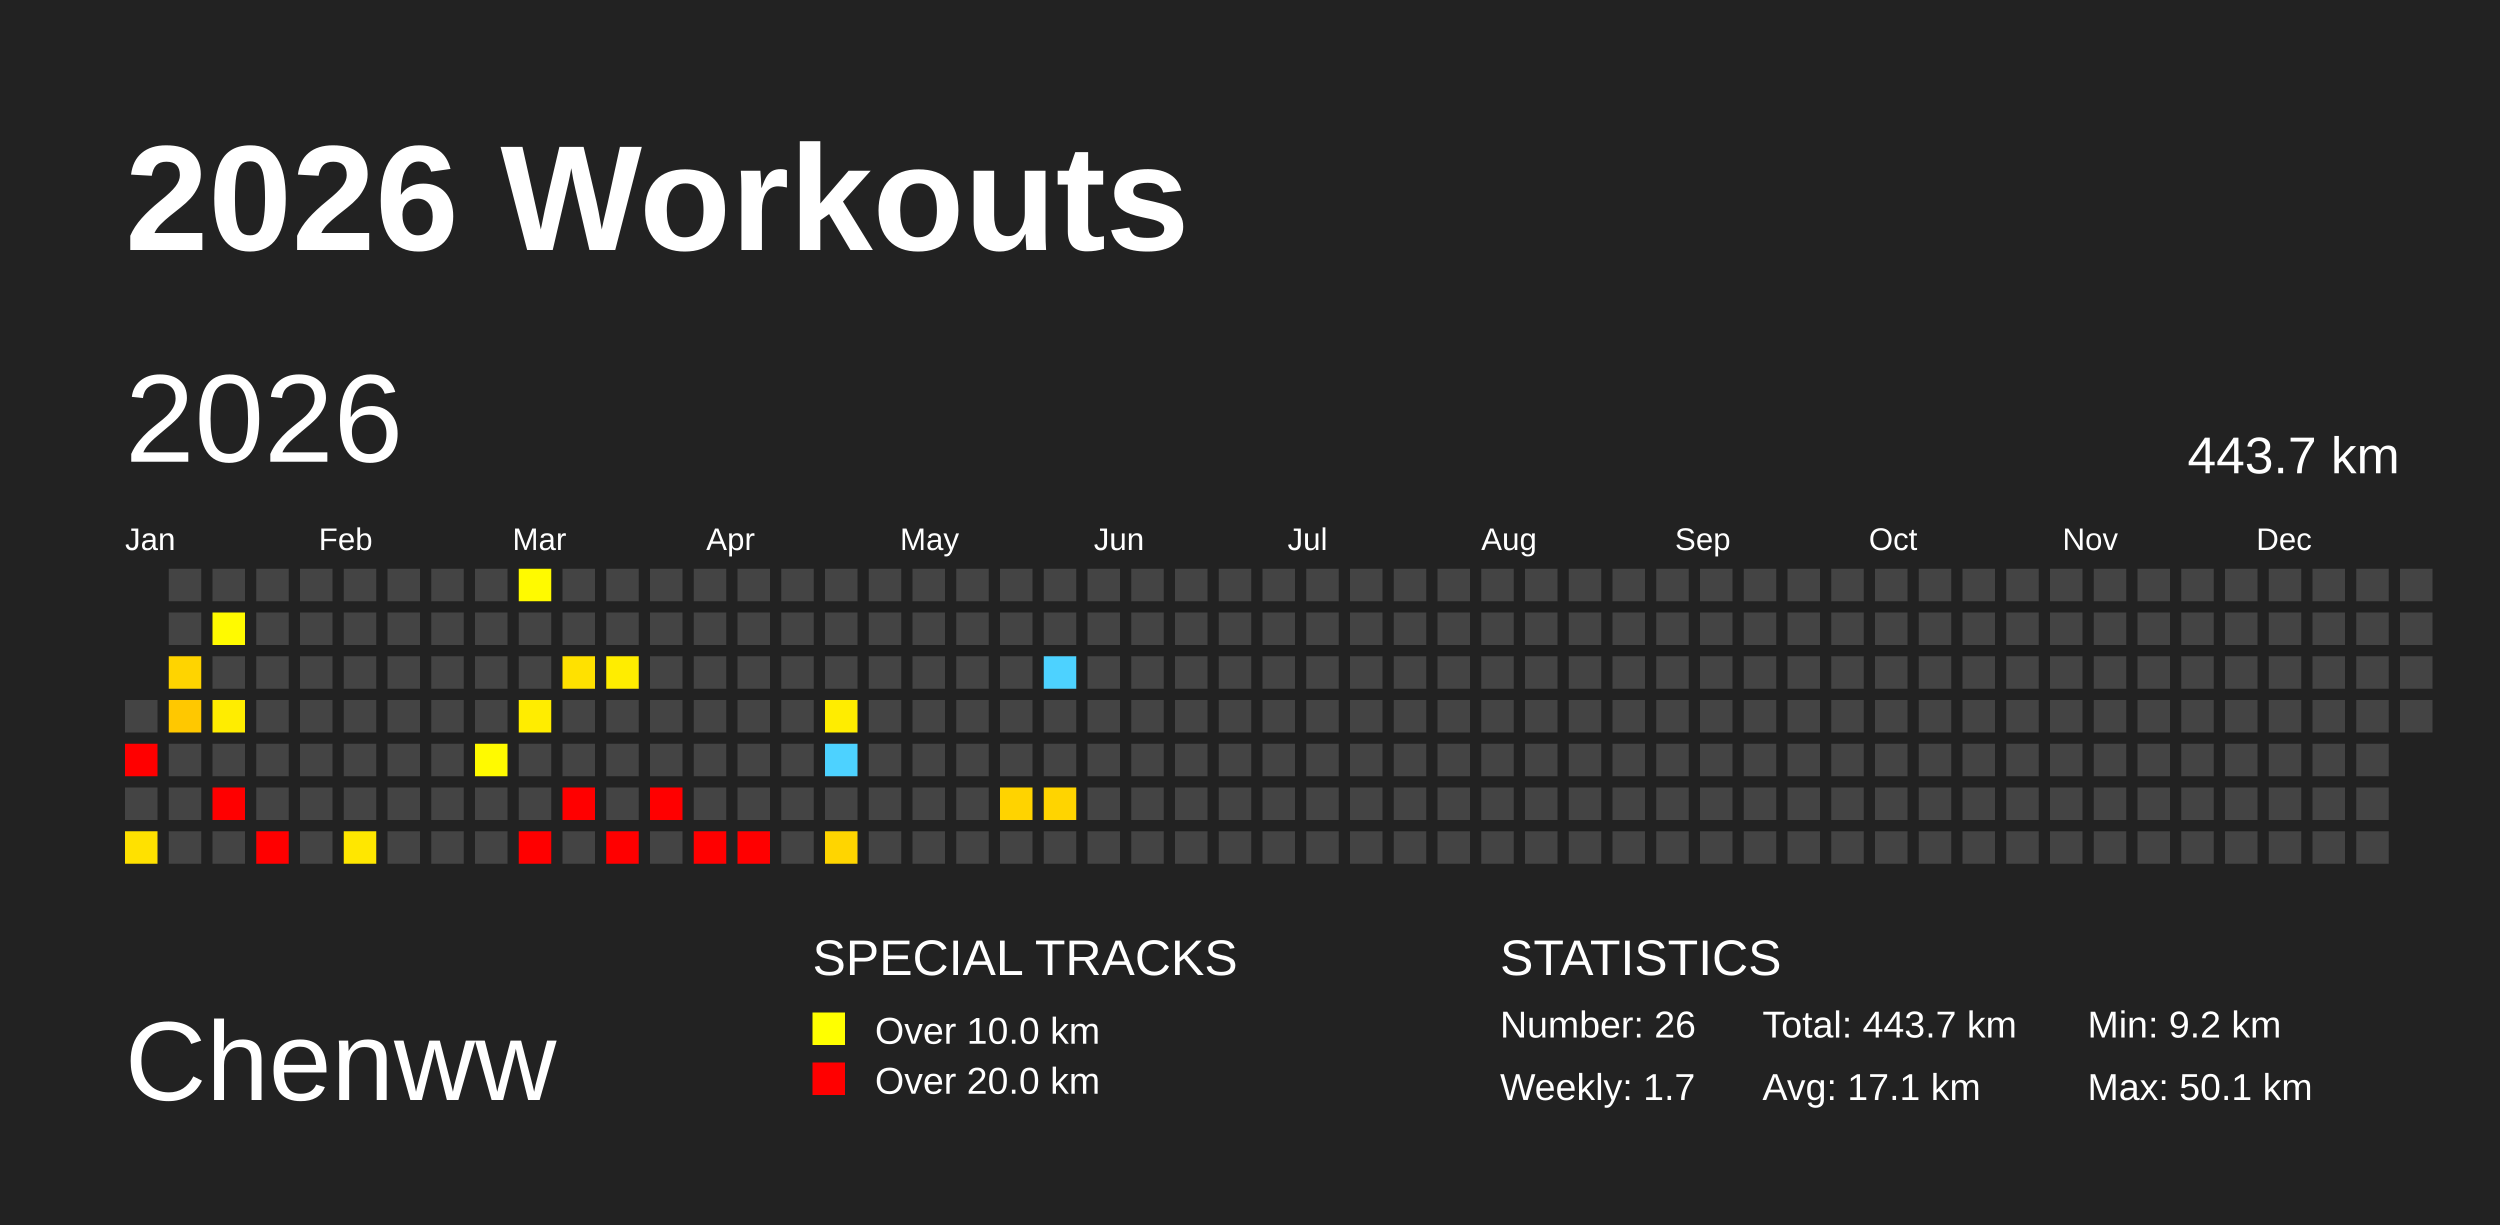
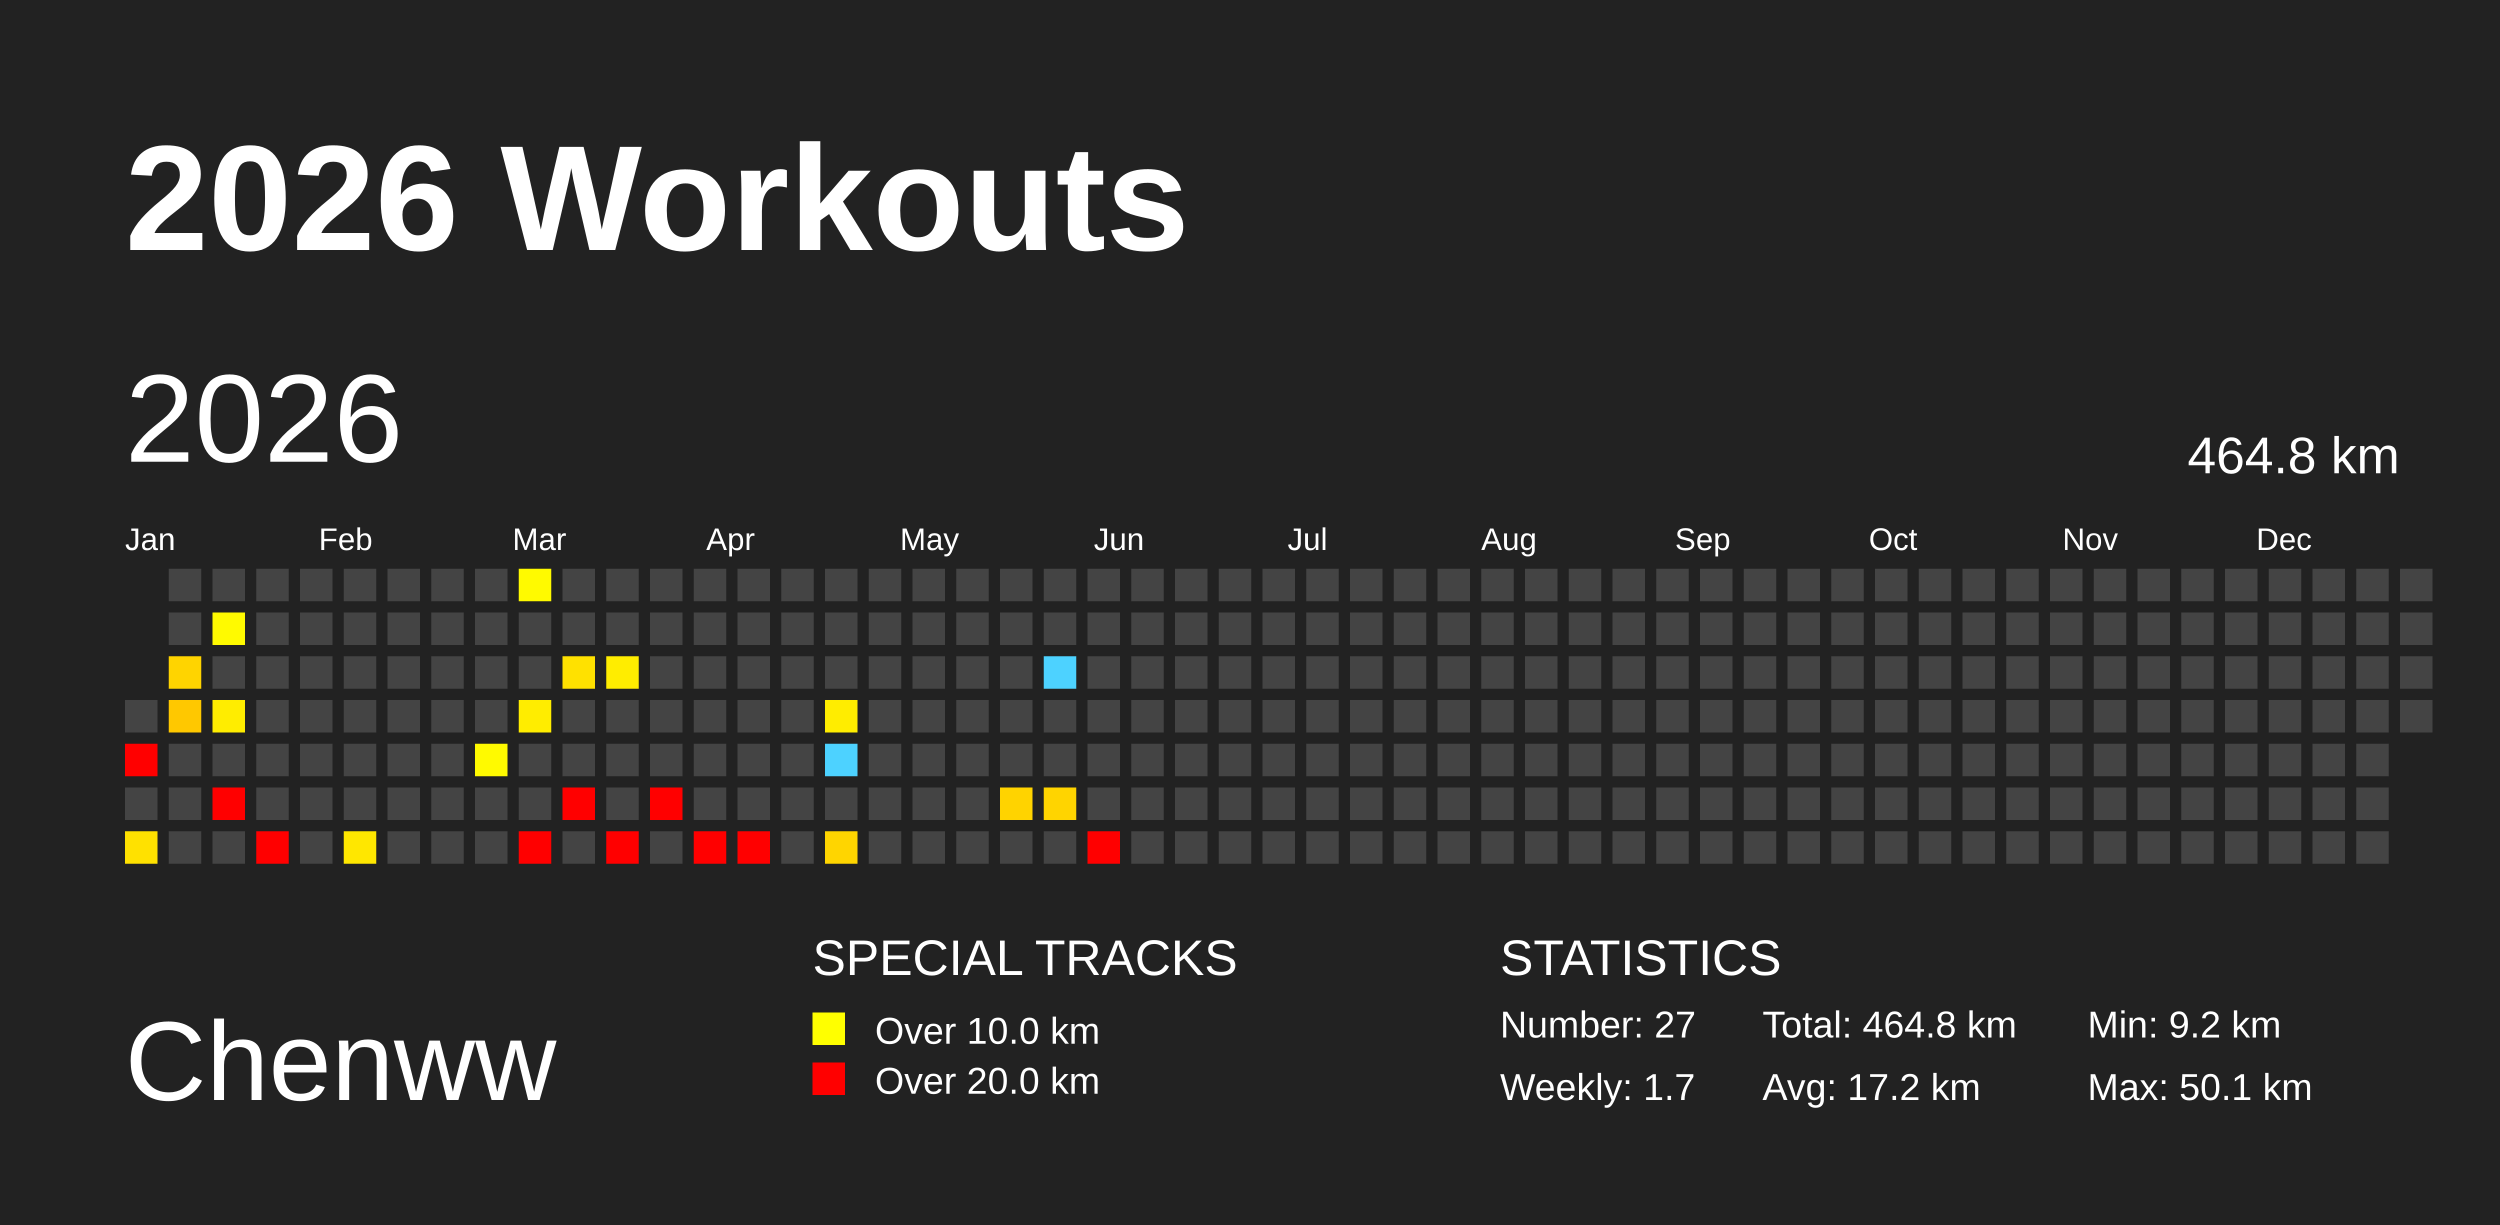
<svg xmlns="http://www.w3.org/2000/svg" baseProfile="full" height="98mm" version="1.1" viewBox="0,0,200,98" width="200mm">
  <defs />
  <rect fill="#222222" height="98" width="200" x="0" y="0" />
  <text fill="#FFFFFF" style="font-size:12px; font-family:Arial; font-weight:bold;" x="10" y="20">2026 Workouts</text>
  <text fill="#FFFFFF" style="font-size:9px; font-family:Arial" x="10" y="88">Chenww</text>
  <text fill="#FFFFFF" style="font-size:4px; font-family:Arial" x="65" y="78">SPECIAL TRACKS</text>
  <rect fill="yellow" height="2.6" width="2.6" x="65" y="81" />
  <text fill="#FFFFFF" style="font-size:3px; font-family:Arial" x="70" y="83.5">Over 10.0 km</text>
  <rect fill="red" height="2.6" width="2.6" x="65" y="85" />
  <text fill="#FFFFFF" style="font-size:3px; font-family:Arial" x="70" y="87.5">Over 20.0 km</text>
  <text fill="#FFFFFF" style="font-size:4px; font-family:Arial" x="120" y="78">STATISTICS</text>
-   <text fill="#FFFFFF" style="font-size:3px; font-family:Arial" x="120" y="83">Number: 26</text>
+   <text fill="#FFFFFF" style="font-size:3px; font-family:Arial" x="120" y="83">Number: 27</text>
  <text fill="#FFFFFF" style="font-size:3px; font-family:Arial" x="120" y="88">Weekly: 1.7</text>
-   <text fill="#FFFFFF" style="font-size:3px; font-family:Arial" x="141" y="83">Total: 443.7 km</text>
-   <text fill="#FFFFFF" style="font-size:3px; font-family:Arial" x="141" y="88">Avg: 17.1 km</text>
+   <text fill="#FFFFFF" style="font-size:3px; font-family:Arial" x="141" y="83">Total: 464.8 km</text>
+   <text fill="#FFFFFF" style="font-size:3px; font-family:Arial" x="141" y="88">Avg: 17.2 km</text>
  <text fill="#FFFFFF" style="font-size:3px; font-family:Arial" x="167" y="83">Min: 9.2 km</text>
  <text fill="#FFFFFF" style="font-size:3px; font-family:Arial" x="167" y="88">Max: 50.1 km</text>
  <text dominant-baseline="hanging" fill="#FFFFFF" style="font-size:10.0px; font-family:Arial;" x="10" y="30">2026</text>
-   <text dominant-baseline="hanging" fill="#FFFFFF" style="font-size:4.125px; font-family:Arial;" x="175" y="35">443.7 km</text>
+   <text dominant-baseline="hanging" fill="#FFFFFF" style="font-size:4.125px; font-family:Arial;" x="175" y="35">464.8 km</text>
  <text fill="#FFFFFF" style="font-size:2.5px; font-family:Arial" x="10.0" y="44">Jan</text>
  <text fill="#FFFFFF" style="font-size:2.5px; font-family:Arial" x="25.5" y="44">Feb</text>
  <text fill="#FFFFFF" style="font-size:2.5px; font-family:Arial" x="41.0" y="44">Mar</text>
  <text fill="#FFFFFF" style="font-size:2.5px; font-family:Arial" x="56.5" y="44">Apr</text>
  <text fill="#FFFFFF" style="font-size:2.5px; font-family:Arial" x="72.0" y="44">May</text>
  <text fill="#FFFFFF" style="font-size:2.5px; font-family:Arial" x="87.5" y="44">Jun</text>
  <text fill="#FFFFFF" style="font-size:2.5px; font-family:Arial" x="103.0" y="44">Jul</text>
  <text fill="#FFFFFF" style="font-size:2.5px; font-family:Arial" x="118.5" y="44">Aug</text>
  <text fill="#FFFFFF" style="font-size:2.5px; font-family:Arial" x="134.0" y="44">Sep</text>
  <text fill="#FFFFFF" style="font-size:2.5px; font-family:Arial" x="149.5" y="44">Oct</text>
  <text fill="#FFFFFF" style="font-size:2.5px; font-family:Arial" x="165.0" y="44">Nov</text>
  <text fill="#FFFFFF" style="font-size:2.5px; font-family:Arial" x="180.5" y="44">Dec</text>
  <rect fill="#444444" height="2.6" width="2.6" x="10.0" y="56.0" />
  <rect fill="red" height="2.6" width="2.6" x="10.0" y="59.5" />
  <rect fill="#444444" height="2.6" width="2.6" x="10.0" y="63.0" />
  <rect fill="#ffe100" height="2.6" width="2.6" x="10.0" y="66.5" />
  <rect fill="#444444" height="2.6" width="2.6" x="13.5" y="45.5" />
  <rect fill="#444444" height="2.6" width="2.6" x="13.5" y="49.0" />
  <rect fill="#ffd400" height="2.6" width="2.6" x="13.5" y="52.5" />
  <rect fill="#ffc800" height="2.6" width="2.6" x="13.5" y="56.0" />
  <rect fill="#444444" height="2.6" width="2.6" x="13.5" y="59.5" />
  <rect fill="#444444" height="2.6" width="2.6" x="13.5" y="63.0" />
  <rect fill="#444444" height="2.6" width="2.6" x="13.5" y="66.5" />
  <rect fill="#444444" height="2.6" width="2.6" x="17.0" y="45.5" />
  <rect fill="#fffa00" height="2.6" width="2.6" x="17.0" y="49.0" />
  <rect fill="#444444" height="2.6" width="2.6" x="17.0" y="52.5" />
  <rect fill="#ffed00" height="2.6" width="2.6" x="17.0" y="56.0" />
  <rect fill="#444444" height="2.6" width="2.6" x="17.0" y="59.5" />
  <rect fill="red" height="2.6" width="2.6" x="17.0" y="63.0" />
  <rect fill="#444444" height="2.6" width="2.6" x="17.0" y="66.5" />
  <rect fill="#444444" height="2.6" width="2.6" x="20.5" y="45.5" />
  <rect fill="#444444" height="2.6" width="2.6" x="20.5" y="49.0" />
  <rect fill="#444444" height="2.6" width="2.6" x="20.5" y="52.5" />
  <rect fill="#444444" height="2.6" width="2.6" x="20.5" y="56.0" />
  <rect fill="#444444" height="2.6" width="2.6" x="20.5" y="59.5" />
  <rect fill="#444444" height="2.6" width="2.6" x="20.5" y="63.0" />
  <rect fill="red" height="2.6" width="2.6" x="20.5" y="66.5" />
  <rect fill="#444444" height="2.6" width="2.6" x="24.0" y="45.5" />
  <rect fill="#444444" height="2.6" width="2.6" x="24.0" y="49.0" />
  <rect fill="#444444" height="2.6" width="2.6" x="24.0" y="52.5" />
  <rect fill="#444444" height="2.6" width="2.6" x="24.0" y="56.0" />
  <rect fill="#444444" height="2.6" width="2.6" x="24.0" y="59.5" />
  <rect fill="#444444" height="2.6" width="2.6" x="24.0" y="63.0" />
  <rect fill="#444444" height="2.6" width="2.6" x="24.0" y="66.5" />
  <rect fill="#444444" height="2.6" width="2.6" x="27.5" y="45.5" />
  <rect fill="#444444" height="2.6" width="2.6" x="27.5" y="49.0" />
  <rect fill="#444444" height="2.6" width="2.6" x="27.5" y="52.5" />
  <rect fill="#444444" height="2.6" width="2.6" x="27.5" y="56.0" />
  <rect fill="#444444" height="2.6" width="2.6" x="27.5" y="59.5" />
  <rect fill="#444444" height="2.6" width="2.6" x="27.5" y="63.0" />
  <rect fill="#ffe700" height="2.6" width="2.6" x="27.5" y="66.5" />
  <rect fill="#444444" height="2.6" width="2.6" x="31.0" y="45.5" />
  <rect fill="#444444" height="2.6" width="2.6" x="31.0" y="49.0" />
  <rect fill="#444444" height="2.6" width="2.6" x="31.0" y="52.5" />
  <rect fill="#444444" height="2.6" width="2.6" x="31.0" y="56.0" />
  <rect fill="#444444" height="2.6" width="2.6" x="31.0" y="59.5" />
  <rect fill="#444444" height="2.6" width="2.6" x="31.0" y="63.0" />
  <rect fill="#444444" height="2.6" width="2.6" x="31.0" y="66.5" />
  <rect fill="#444444" height="2.6" width="2.6" x="34.5" y="45.5" />
  <rect fill="#444444" height="2.6" width="2.6" x="34.5" y="49.0" />
  <rect fill="#444444" height="2.6" width="2.6" x="34.5" y="52.5" />
  <rect fill="#444444" height="2.6" width="2.6" x="34.5" y="56.0" />
  <rect fill="#444444" height="2.6" width="2.6" x="34.5" y="59.5" />
  <rect fill="#444444" height="2.6" width="2.6" x="34.5" y="63.0" />
  <rect fill="#444444" height="2.6" width="2.6" x="34.5" y="66.5" />
  <rect fill="#444444" height="2.6" width="2.6" x="38.0" y="45.5" />
  <rect fill="#444444" height="2.6" width="2.6" x="38.0" y="49.0" />
  <rect fill="#444444" height="2.6" width="2.6" x="38.0" y="52.5" />
  <rect fill="#444444" height="2.6" width="2.6" x="38.0" y="56.0" />
  <rect fill="#fffa00" height="2.6" width="2.6" x="38.0" y="59.5" />
  <rect fill="#444444" height="2.6" width="2.6" x="38.0" y="63.0" />
  <rect fill="#444444" height="2.6" width="2.6" x="38.0" y="66.5" />
  <rect fill="#fffa00" height="2.6" width="2.6" x="41.5" y="45.5" />
  <rect fill="#444444" height="2.6" width="2.6" x="41.5" y="49.0" />
  <rect fill="#444444" height="2.6" width="2.6" x="41.5" y="52.5" />
  <rect fill="#ffed00" height="2.6" width="2.6" x="41.5" y="56.0" />
  <rect fill="#444444" height="2.6" width="2.6" x="41.5" y="59.5" />
  <rect fill="#444444" height="2.6" width="2.6" x="41.5" y="63.0" />
  <rect fill="red" height="2.6" width="2.6" x="41.5" y="66.5" />
  <rect fill="#444444" height="2.6" width="2.6" x="45.0" y="45.5" />
  <rect fill="#444444" height="2.6" width="2.6" x="45.0" y="49.0" />
  <rect fill="#ffe100" height="2.6" width="2.6" x="45.0" y="52.5" />
  <rect fill="#444444" height="2.6" width="2.6" x="45.0" y="56.0" />
  <rect fill="#444444" height="2.6" width="2.6" x="45.0" y="59.5" />
  <rect fill="red" height="2.6" width="2.6" x="45.0" y="63.0" />
  <rect fill="#444444" height="2.6" width="2.6" x="45.0" y="66.5" />
  <rect fill="#444444" height="2.6" width="2.6" x="48.5" y="45.5" />
  <rect fill="#444444" height="2.6" width="2.6" x="48.5" y="49.0" />
  <rect fill="#ffed00" height="2.6" width="2.6" x="48.5" y="52.5" />
  <rect fill="#444444" height="2.6" width="2.6" x="48.5" y="56.0" />
  <rect fill="#444444" height="2.6" width="2.6" x="48.5" y="59.5" />
  <rect fill="#444444" height="2.6" width="2.6" x="48.5" y="63.0" />
  <rect fill="red" height="2.6" width="2.6" x="48.5" y="66.5" />
  <rect fill="#444444" height="2.6" width="2.6" x="52.0" y="45.5" />
  <rect fill="#444444" height="2.6" width="2.6" x="52.0" y="49.0" />
  <rect fill="#444444" height="2.6" width="2.6" x="52.0" y="52.5" />
  <rect fill="#444444" height="2.6" width="2.6" x="52.0" y="56.0" />
  <rect fill="#444444" height="2.6" width="2.6" x="52.0" y="59.5" />
  <rect fill="red" height="2.6" width="2.6" x="52.0" y="63.0" />
  <rect fill="#444444" height="2.6" width="2.6" x="52.0" y="66.5" />
  <rect fill="#444444" height="2.6" width="2.6" x="55.5" y="45.5" />
  <rect fill="#444444" height="2.6" width="2.6" x="55.5" y="49.0" />
  <rect fill="#444444" height="2.6" width="2.6" x="55.5" y="52.5" />
  <rect fill="#444444" height="2.6" width="2.6" x="55.5" y="56.0" />
  <rect fill="#444444" height="2.6" width="2.6" x="55.5" y="59.5" />
  <rect fill="#444444" height="2.6" width="2.6" x="55.5" y="63.0" />
  <rect fill="red" height="2.6" width="2.6" x="55.5" y="66.5" />
  <rect fill="#444444" height="2.6" width="2.6" x="59.0" y="45.5" />
  <rect fill="#444444" height="2.6" width="2.6" x="59.0" y="49.0" />
  <rect fill="#444444" height="2.6" width="2.6" x="59.0" y="52.5" />
  <rect fill="#444444" height="2.6" width="2.6" x="59.0" y="56.0" />
  <rect fill="#444444" height="2.6" width="2.6" x="59.0" y="59.5" />
  <rect fill="#444444" height="2.6" width="2.6" x="59.0" y="63.0" />
  <rect fill="red" height="2.6" width="2.6" x="59.0" y="66.5" />
  <rect fill="#444444" height="2.6" width="2.6" x="62.5" y="45.5" />
  <rect fill="#444444" height="2.6" width="2.6" x="62.5" y="49.0" />
  <rect fill="#444444" height="2.6" width="2.6" x="62.5" y="52.5" />
  <rect fill="#444444" height="2.6" width="2.6" x="62.5" y="56.0" />
  <rect fill="#444444" height="2.6" width="2.6" x="62.5" y="59.5" />
  <rect fill="#444444" height="2.6" width="2.6" x="62.5" y="63.0" />
  <rect fill="#444444" height="2.6" width="2.6" x="62.5" y="66.5" />
  <rect fill="#444444" height="2.6" width="2.6" x="66.0" y="45.5" />
  <rect fill="#444444" height="2.6" width="2.6" x="66.0" y="49.0" />
  <rect fill="#444444" height="2.6" width="2.6" x="66.0" y="52.5" />
  <rect fill="#ffed00" height="2.6" width="2.6" x="66.0" y="56.0" />
  <rect fill="#4dd2ff" height="2.6" width="2.6" x="66.0" y="59.5" />
  <rect fill="#444444" height="2.6" width="2.6" x="66.0" y="63.0" />
  <rect fill="#ffd500" height="2.6" width="2.6" x="66.0" y="66.5" />
  <rect fill="#444444" height="2.6" width="2.6" x="69.5" y="45.5" />
  <rect fill="#444444" height="2.6" width="2.6" x="69.5" y="49.0" />
  <rect fill="#444444" height="2.6" width="2.6" x="69.5" y="52.5" />
  <rect fill="#444444" height="2.6" width="2.6" x="69.5" y="56.0" />
  <rect fill="#444444" height="2.6" width="2.6" x="69.5" y="59.5" />
  <rect fill="#444444" height="2.6" width="2.6" x="69.5" y="63.0" />
  <rect fill="#444444" height="2.6" width="2.6" x="69.5" y="66.5" />
  <rect fill="#444444" height="2.6" width="2.6" x="73.0" y="45.5" />
  <rect fill="#444444" height="2.6" width="2.6" x="73.0" y="49.0" />
  <rect fill="#444444" height="2.6" width="2.6" x="73.0" y="52.5" />
  <rect fill="#444444" height="2.6" width="2.6" x="73.0" y="56.0" />
  <rect fill="#444444" height="2.6" width="2.6" x="73.0" y="59.5" />
  <rect fill="#444444" height="2.6" width="2.6" x="73.0" y="63.0" />
  <rect fill="#444444" height="2.6" width="2.6" x="73.0" y="66.5" />
  <rect fill="#444444" height="2.6" width="2.6" x="76.5" y="45.5" />
  <rect fill="#444444" height="2.6" width="2.6" x="76.5" y="49.0" />
  <rect fill="#444444" height="2.6" width="2.6" x="76.5" y="52.5" />
  <rect fill="#444444" height="2.6" width="2.6" x="76.5" y="56.0" />
  <rect fill="#444444" height="2.6" width="2.6" x="76.5" y="59.5" />
  <rect fill="#444444" height="2.6" width="2.6" x="76.5" y="63.0" />
  <rect fill="#444444" height="2.6" width="2.6" x="76.5" y="66.5" />
  <rect fill="#444444" height="2.6" width="2.6" x="80.0" y="45.5" />
  <rect fill="#444444" height="2.6" width="2.6" x="80.0" y="49.0" />
  <rect fill="#444444" height="2.6" width="2.6" x="80.0" y="52.5" />
  <rect fill="#444444" height="2.6" width="2.6" x="80.0" y="56.0" />
  <rect fill="#444444" height="2.6" width="2.6" x="80.0" y="59.5" />
  <rect fill="#ffd300" height="2.6" width="2.6" x="80.0" y="63.0" />
  <rect fill="#444444" height="2.6" width="2.6" x="80.0" y="66.5" />
  <rect fill="#444444" height="2.6" width="2.6" x="83.5" y="45.5" />
  <rect fill="#444444" height="2.6" width="2.6" x="83.5" y="49.0" />
  <rect fill="#4dd2ff" height="2.6" width="2.6" x="83.5" y="52.5" />
  <rect fill="#444444" height="2.6" width="2.6" x="83.5" y="56.0" />
  <rect fill="#444444" height="2.6" width="2.6" x="83.5" y="59.5" />
  <rect fill="#ffd400" height="2.6" width="2.6" x="83.5" y="63.0" />
  <rect fill="#444444" height="2.6" width="2.6" x="83.5" y="66.5" />
  <rect fill="#444444" height="2.6" width="2.6" x="87.0" y="45.5" />
  <rect fill="#444444" height="2.6" width="2.6" x="87.0" y="49.0" />
  <rect fill="#444444" height="2.6" width="2.6" x="87.0" y="52.5" />
  <rect fill="#444444" height="2.6" width="2.6" x="87.0" y="56.0" />
  <rect fill="#444444" height="2.6" width="2.6" x="87.0" y="59.5" />
  <rect fill="#444444" height="2.6" width="2.6" x="87.0" y="63.0" />
-   <rect fill="#444444" height="2.6" width="2.6" x="87.0" y="66.5" />
+   <rect fill="red" height="2.6" width="2.6" x="87.0" y="66.5" />
  <rect fill="#444444" height="2.6" width="2.6" x="90.5" y="45.5" />
  <rect fill="#444444" height="2.6" width="2.6" x="90.5" y="49.0" />
  <rect fill="#444444" height="2.6" width="2.6" x="90.5" y="52.5" />
  <rect fill="#444444" height="2.6" width="2.6" x="90.5" y="56.0" />
  <rect fill="#444444" height="2.6" width="2.6" x="90.5" y="59.5" />
  <rect fill="#444444" height="2.6" width="2.6" x="90.5" y="63.0" />
  <rect fill="#444444" height="2.6" width="2.6" x="90.5" y="66.5" />
  <rect fill="#444444" height="2.6" width="2.6" x="94.0" y="45.5" />
  <rect fill="#444444" height="2.6" width="2.6" x="94.0" y="49.0" />
  <rect fill="#444444" height="2.6" width="2.6" x="94.0" y="52.5" />
  <rect fill="#444444" height="2.6" width="2.6" x="94.0" y="56.0" />
  <rect fill="#444444" height="2.6" width="2.6" x="94.0" y="59.5" />
  <rect fill="#444444" height="2.6" width="2.6" x="94.0" y="63.0" />
  <rect fill="#444444" height="2.6" width="2.6" x="94.0" y="66.5" />
  <rect fill="#444444" height="2.6" width="2.6" x="97.5" y="45.5" />
  <rect fill="#444444" height="2.6" width="2.6" x="97.5" y="49.0" />
  <rect fill="#444444" height="2.6" width="2.6" x="97.5" y="52.5" />
  <rect fill="#444444" height="2.6" width="2.6" x="97.5" y="56.0" />
  <rect fill="#444444" height="2.6" width="2.6" x="97.5" y="59.5" />
  <rect fill="#444444" height="2.6" width="2.6" x="97.5" y="63.0" />
  <rect fill="#444444" height="2.6" width="2.6" x="97.5" y="66.5" />
  <rect fill="#444444" height="2.6" width="2.6" x="101.0" y="45.5" />
  <rect fill="#444444" height="2.6" width="2.6" x="101.0" y="49.0" />
  <rect fill="#444444" height="2.6" width="2.6" x="101.0" y="52.5" />
  <rect fill="#444444" height="2.6" width="2.6" x="101.0" y="56.0" />
  <rect fill="#444444" height="2.6" width="2.6" x="101.0" y="59.5" />
  <rect fill="#444444" height="2.6" width="2.6" x="101.0" y="63.0" />
  <rect fill="#444444" height="2.6" width="2.6" x="101.0" y="66.5" />
  <rect fill="#444444" height="2.6" width="2.6" x="104.5" y="45.5" />
  <rect fill="#444444" height="2.6" width="2.6" x="104.5" y="49.0" />
  <rect fill="#444444" height="2.6" width="2.6" x="104.5" y="52.5" />
  <rect fill="#444444" height="2.6" width="2.6" x="104.5" y="56.0" />
  <rect fill="#444444" height="2.6" width="2.6" x="104.5" y="59.5" />
  <rect fill="#444444" height="2.6" width="2.6" x="104.5" y="63.0" />
  <rect fill="#444444" height="2.6" width="2.6" x="104.5" y="66.5" />
  <rect fill="#444444" height="2.6" width="2.6" x="108.0" y="45.5" />
  <rect fill="#444444" height="2.6" width="2.6" x="108.0" y="49.0" />
  <rect fill="#444444" height="2.6" width="2.6" x="108.0" y="52.5" />
  <rect fill="#444444" height="2.6" width="2.6" x="108.0" y="56.0" />
  <rect fill="#444444" height="2.6" width="2.6" x="108.0" y="59.5" />
  <rect fill="#444444" height="2.6" width="2.6" x="108.0" y="63.0" />
  <rect fill="#444444" height="2.6" width="2.6" x="108.0" y="66.5" />
  <rect fill="#444444" height="2.6" width="2.6" x="111.5" y="45.5" />
  <rect fill="#444444" height="2.6" width="2.6" x="111.5" y="49.0" />
  <rect fill="#444444" height="2.6" width="2.6" x="111.5" y="52.5" />
  <rect fill="#444444" height="2.6" width="2.6" x="111.5" y="56.0" />
  <rect fill="#444444" height="2.6" width="2.6" x="111.5" y="59.5" />
  <rect fill="#444444" height="2.6" width="2.6" x="111.5" y="63.0" />
  <rect fill="#444444" height="2.6" width="2.6" x="111.5" y="66.5" />
  <rect fill="#444444" height="2.6" width="2.6" x="115.0" y="45.5" />
  <rect fill="#444444" height="2.6" width="2.6" x="115.0" y="49.0" />
  <rect fill="#444444" height="2.6" width="2.6" x="115.0" y="52.5" />
  <rect fill="#444444" height="2.6" width="2.6" x="115.0" y="56.0" />
  <rect fill="#444444" height="2.6" width="2.6" x="115.0" y="59.5" />
  <rect fill="#444444" height="2.6" width="2.6" x="115.0" y="63.0" />
  <rect fill="#444444" height="2.6" width="2.6" x="115.0" y="66.5" />
  <rect fill="#444444" height="2.6" width="2.6" x="118.5" y="45.5" />
  <rect fill="#444444" height="2.6" width="2.6" x="118.5" y="49.0" />
  <rect fill="#444444" height="2.6" width="2.6" x="118.5" y="52.5" />
  <rect fill="#444444" height="2.6" width="2.6" x="118.5" y="56.0" />
  <rect fill="#444444" height="2.6" width="2.6" x="118.5" y="59.5" />
  <rect fill="#444444" height="2.6" width="2.6" x="118.5" y="63.0" />
  <rect fill="#444444" height="2.6" width="2.6" x="118.5" y="66.5" />
  <rect fill="#444444" height="2.6" width="2.6" x="122.0" y="45.5" />
  <rect fill="#444444" height="2.6" width="2.6" x="122.0" y="49.0" />
  <rect fill="#444444" height="2.6" width="2.6" x="122.0" y="52.5" />
  <rect fill="#444444" height="2.6" width="2.6" x="122.0" y="56.0" />
  <rect fill="#444444" height="2.6" width="2.6" x="122.0" y="59.5" />
  <rect fill="#444444" height="2.6" width="2.6" x="122.0" y="63.0" />
  <rect fill="#444444" height="2.6" width="2.6" x="122.0" y="66.5" />
  <rect fill="#444444" height="2.6" width="2.6" x="125.5" y="45.5" />
  <rect fill="#444444" height="2.6" width="2.6" x="125.5" y="49.0" />
  <rect fill="#444444" height="2.6" width="2.6" x="125.5" y="52.5" />
  <rect fill="#444444" height="2.6" width="2.6" x="125.5" y="56.0" />
  <rect fill="#444444" height="2.6" width="2.6" x="125.5" y="59.5" />
  <rect fill="#444444" height="2.6" width="2.6" x="125.5" y="63.0" />
  <rect fill="#444444" height="2.6" width="2.6" x="125.5" y="66.5" />
  <rect fill="#444444" height="2.6" width="2.6" x="129.0" y="45.5" />
  <rect fill="#444444" height="2.6" width="2.6" x="129.0" y="49.0" />
  <rect fill="#444444" height="2.6" width="2.6" x="129.0" y="52.5" />
  <rect fill="#444444" height="2.6" width="2.6" x="129.0" y="56.0" />
  <rect fill="#444444" height="2.6" width="2.6" x="129.0" y="59.5" />
  <rect fill="#444444" height="2.6" width="2.6" x="129.0" y="63.0" />
  <rect fill="#444444" height="2.6" width="2.6" x="129.0" y="66.5" />
  <rect fill="#444444" height="2.6" width="2.6" x="132.5" y="45.5" />
  <rect fill="#444444" height="2.6" width="2.6" x="132.5" y="49.0" />
  <rect fill="#444444" height="2.6" width="2.6" x="132.5" y="52.5" />
  <rect fill="#444444" height="2.6" width="2.6" x="132.5" y="56.0" />
  <rect fill="#444444" height="2.6" width="2.6" x="132.5" y="59.5" />
  <rect fill="#444444" height="2.6" width="2.6" x="132.5" y="63.0" />
  <rect fill="#444444" height="2.6" width="2.6" x="132.5" y="66.5" />
  <rect fill="#444444" height="2.6" width="2.6" x="136.0" y="45.5" />
  <rect fill="#444444" height="2.6" width="2.6" x="136.0" y="49.0" />
  <rect fill="#444444" height="2.6" width="2.6" x="136.0" y="52.5" />
  <rect fill="#444444" height="2.6" width="2.6" x="136.0" y="56.0" />
  <rect fill="#444444" height="2.6" width="2.6" x="136.0" y="59.5" />
  <rect fill="#444444" height="2.6" width="2.6" x="136.0" y="63.0" />
  <rect fill="#444444" height="2.6" width="2.6" x="136.0" y="66.5" />
  <rect fill="#444444" height="2.6" width="2.6" x="139.5" y="45.5" />
  <rect fill="#444444" height="2.6" width="2.6" x="139.5" y="49.0" />
  <rect fill="#444444" height="2.6" width="2.6" x="139.5" y="52.5" />
  <rect fill="#444444" height="2.6" width="2.6" x="139.5" y="56.0" />
  <rect fill="#444444" height="2.6" width="2.6" x="139.5" y="59.5" />
  <rect fill="#444444" height="2.6" width="2.6" x="139.5" y="63.0" />
  <rect fill="#444444" height="2.6" width="2.6" x="139.5" y="66.5" />
  <rect fill="#444444" height="2.6" width="2.6" x="143.0" y="45.5" />
  <rect fill="#444444" height="2.6" width="2.6" x="143.0" y="49.0" />
  <rect fill="#444444" height="2.6" width="2.6" x="143.0" y="52.5" />
  <rect fill="#444444" height="2.6" width="2.6" x="143.0" y="56.0" />
  <rect fill="#444444" height="2.6" width="2.6" x="143.0" y="59.5" />
  <rect fill="#444444" height="2.6" width="2.6" x="143.0" y="63.0" />
  <rect fill="#444444" height="2.6" width="2.6" x="143.0" y="66.5" />
  <rect fill="#444444" height="2.6" width="2.6" x="146.5" y="45.5" />
  <rect fill="#444444" height="2.6" width="2.6" x="146.5" y="49.0" />
  <rect fill="#444444" height="2.6" width="2.6" x="146.5" y="52.5" />
  <rect fill="#444444" height="2.6" width="2.6" x="146.5" y="56.0" />
  <rect fill="#444444" height="2.6" width="2.6" x="146.5" y="59.5" />
  <rect fill="#444444" height="2.6" width="2.6" x="146.5" y="63.0" />
  <rect fill="#444444" height="2.6" width="2.6" x="146.5" y="66.5" />
  <rect fill="#444444" height="2.6" width="2.6" x="150.0" y="45.5" />
  <rect fill="#444444" height="2.6" width="2.6" x="150.0" y="49.0" />
  <rect fill="#444444" height="2.6" width="2.6" x="150.0" y="52.5" />
  <rect fill="#444444" height="2.6" width="2.6" x="150.0" y="56.0" />
  <rect fill="#444444" height="2.6" width="2.6" x="150.0" y="59.5" />
  <rect fill="#444444" height="2.6" width="2.6" x="150.0" y="63.0" />
  <rect fill="#444444" height="2.6" width="2.6" x="150.0" y="66.5" />
  <rect fill="#444444" height="2.6" width="2.6" x="153.5" y="45.5" />
  <rect fill="#444444" height="2.6" width="2.6" x="153.5" y="49.0" />
  <rect fill="#444444" height="2.6" width="2.6" x="153.5" y="52.5" />
  <rect fill="#444444" height="2.6" width="2.6" x="153.5" y="56.0" />
  <rect fill="#444444" height="2.6" width="2.6" x="153.5" y="59.5" />
  <rect fill="#444444" height="2.6" width="2.6" x="153.5" y="63.0" />
  <rect fill="#444444" height="2.6" width="2.6" x="153.5" y="66.5" />
  <rect fill="#444444" height="2.6" width="2.6" x="157.0" y="45.5" />
  <rect fill="#444444" height="2.6" width="2.6" x="157.0" y="49.0" />
  <rect fill="#444444" height="2.6" width="2.6" x="157.0" y="52.5" />
  <rect fill="#444444" height="2.6" width="2.6" x="157.0" y="56.0" />
  <rect fill="#444444" height="2.6" width="2.6" x="157.0" y="59.5" />
  <rect fill="#444444" height="2.6" width="2.6" x="157.0" y="63.0" />
  <rect fill="#444444" height="2.6" width="2.6" x="157.0" y="66.5" />
  <rect fill="#444444" height="2.6" width="2.6" x="160.5" y="45.5" />
  <rect fill="#444444" height="2.6" width="2.6" x="160.5" y="49.0" />
  <rect fill="#444444" height="2.6" width="2.6" x="160.5" y="52.5" />
  <rect fill="#444444" height="2.6" width="2.6" x="160.5" y="56.0" />
  <rect fill="#444444" height="2.6" width="2.6" x="160.5" y="59.5" />
  <rect fill="#444444" height="2.6" width="2.6" x="160.5" y="63.0" />
  <rect fill="#444444" height="2.6" width="2.6" x="160.5" y="66.5" />
  <rect fill="#444444" height="2.6" width="2.6" x="164.0" y="45.5" />
  <rect fill="#444444" height="2.6" width="2.6" x="164.0" y="49.0" />
  <rect fill="#444444" height="2.6" width="2.6" x="164.0" y="52.5" />
  <rect fill="#444444" height="2.6" width="2.6" x="164.0" y="56.0" />
  <rect fill="#444444" height="2.6" width="2.6" x="164.0" y="59.5" />
  <rect fill="#444444" height="2.6" width="2.6" x="164.0" y="63.0" />
  <rect fill="#444444" height="2.6" width="2.6" x="164.0" y="66.5" />
  <rect fill="#444444" height="2.6" width="2.6" x="167.5" y="45.5" />
  <rect fill="#444444" height="2.6" width="2.6" x="167.5" y="49.0" />
  <rect fill="#444444" height="2.6" width="2.6" x="167.5" y="52.5" />
  <rect fill="#444444" height="2.6" width="2.6" x="167.5" y="56.0" />
  <rect fill="#444444" height="2.6" width="2.6" x="167.5" y="59.5" />
  <rect fill="#444444" height="2.6" width="2.6" x="167.5" y="63.0" />
  <rect fill="#444444" height="2.6" width="2.6" x="167.5" y="66.5" />
  <rect fill="#444444" height="2.6" width="2.6" x="171.0" y="45.5" />
  <rect fill="#444444" height="2.6" width="2.6" x="171.0" y="49.0" />
  <rect fill="#444444" height="2.6" width="2.6" x="171.0" y="52.5" />
  <rect fill="#444444" height="2.6" width="2.6" x="171.0" y="56.0" />
  <rect fill="#444444" height="2.6" width="2.6" x="171.0" y="59.5" />
  <rect fill="#444444" height="2.6" width="2.6" x="171.0" y="63.0" />
  <rect fill="#444444" height="2.6" width="2.6" x="171.0" y="66.5" />
  <rect fill="#444444" height="2.6" width="2.6" x="174.5" y="45.5" />
  <rect fill="#444444" height="2.6" width="2.6" x="174.5" y="49.0" />
  <rect fill="#444444" height="2.6" width="2.6" x="174.5" y="52.5" />
  <rect fill="#444444" height="2.6" width="2.6" x="174.5" y="56.0" />
  <rect fill="#444444" height="2.6" width="2.6" x="174.5" y="59.5" />
  <rect fill="#444444" height="2.6" width="2.6" x="174.5" y="63.0" />
  <rect fill="#444444" height="2.6" width="2.6" x="174.5" y="66.5" />
  <rect fill="#444444" height="2.6" width="2.6" x="178.0" y="45.5" />
  <rect fill="#444444" height="2.6" width="2.6" x="178.0" y="49.0" />
  <rect fill="#444444" height="2.6" width="2.6" x="178.0" y="52.5" />
  <rect fill="#444444" height="2.6" width="2.6" x="178.0" y="56.0" />
  <rect fill="#444444" height="2.6" width="2.6" x="178.0" y="59.5" />
  <rect fill="#444444" height="2.6" width="2.6" x="178.0" y="63.0" />
  <rect fill="#444444" height="2.6" width="2.6" x="178.0" y="66.5" />
  <rect fill="#444444" height="2.6" width="2.6" x="181.5" y="45.5" />
  <rect fill="#444444" height="2.6" width="2.6" x="181.5" y="49.0" />
  <rect fill="#444444" height="2.6" width="2.6" x="181.5" y="52.5" />
  <rect fill="#444444" height="2.6" width="2.6" x="181.5" y="56.0" />
  <rect fill="#444444" height="2.6" width="2.6" x="181.5" y="59.5" />
  <rect fill="#444444" height="2.6" width="2.6" x="181.5" y="63.0" />
  <rect fill="#444444" height="2.6" width="2.6" x="181.5" y="66.5" />
  <rect fill="#444444" height="2.6" width="2.6" x="185.0" y="45.5" />
  <rect fill="#444444" height="2.6" width="2.6" x="185.0" y="49.0" />
  <rect fill="#444444" height="2.6" width="2.6" x="185.0" y="52.5" />
  <rect fill="#444444" height="2.6" width="2.6" x="185.0" y="56.0" />
  <rect fill="#444444" height="2.6" width="2.6" x="185.0" y="59.5" />
  <rect fill="#444444" height="2.6" width="2.6" x="185.0" y="63.0" />
  <rect fill="#444444" height="2.6" width="2.6" x="185.0" y="66.5" />
  <rect fill="#444444" height="2.6" width="2.6" x="188.5" y="45.5" />
  <rect fill="#444444" height="2.6" width="2.6" x="188.5" y="49.0" />
  <rect fill="#444444" height="2.6" width="2.6" x="188.5" y="52.5" />
  <rect fill="#444444" height="2.6" width="2.6" x="188.5" y="56.0" />
  <rect fill="#444444" height="2.6" width="2.6" x="188.5" y="59.5" />
  <rect fill="#444444" height="2.6" width="2.6" x="188.5" y="63.0" />
  <rect fill="#444444" height="2.6" width="2.6" x="188.5" y="66.5" />
  <rect fill="#444444" height="2.6" width="2.6" x="192.0" y="45.5" />
  <rect fill="#444444" height="2.6" width="2.6" x="192.0" y="49.0" />
  <rect fill="#444444" height="2.6" width="2.6" x="192.0" y="52.5" />
  <rect fill="#444444" height="2.6" width="2.6" x="192.0" y="56.0" />
</svg>
